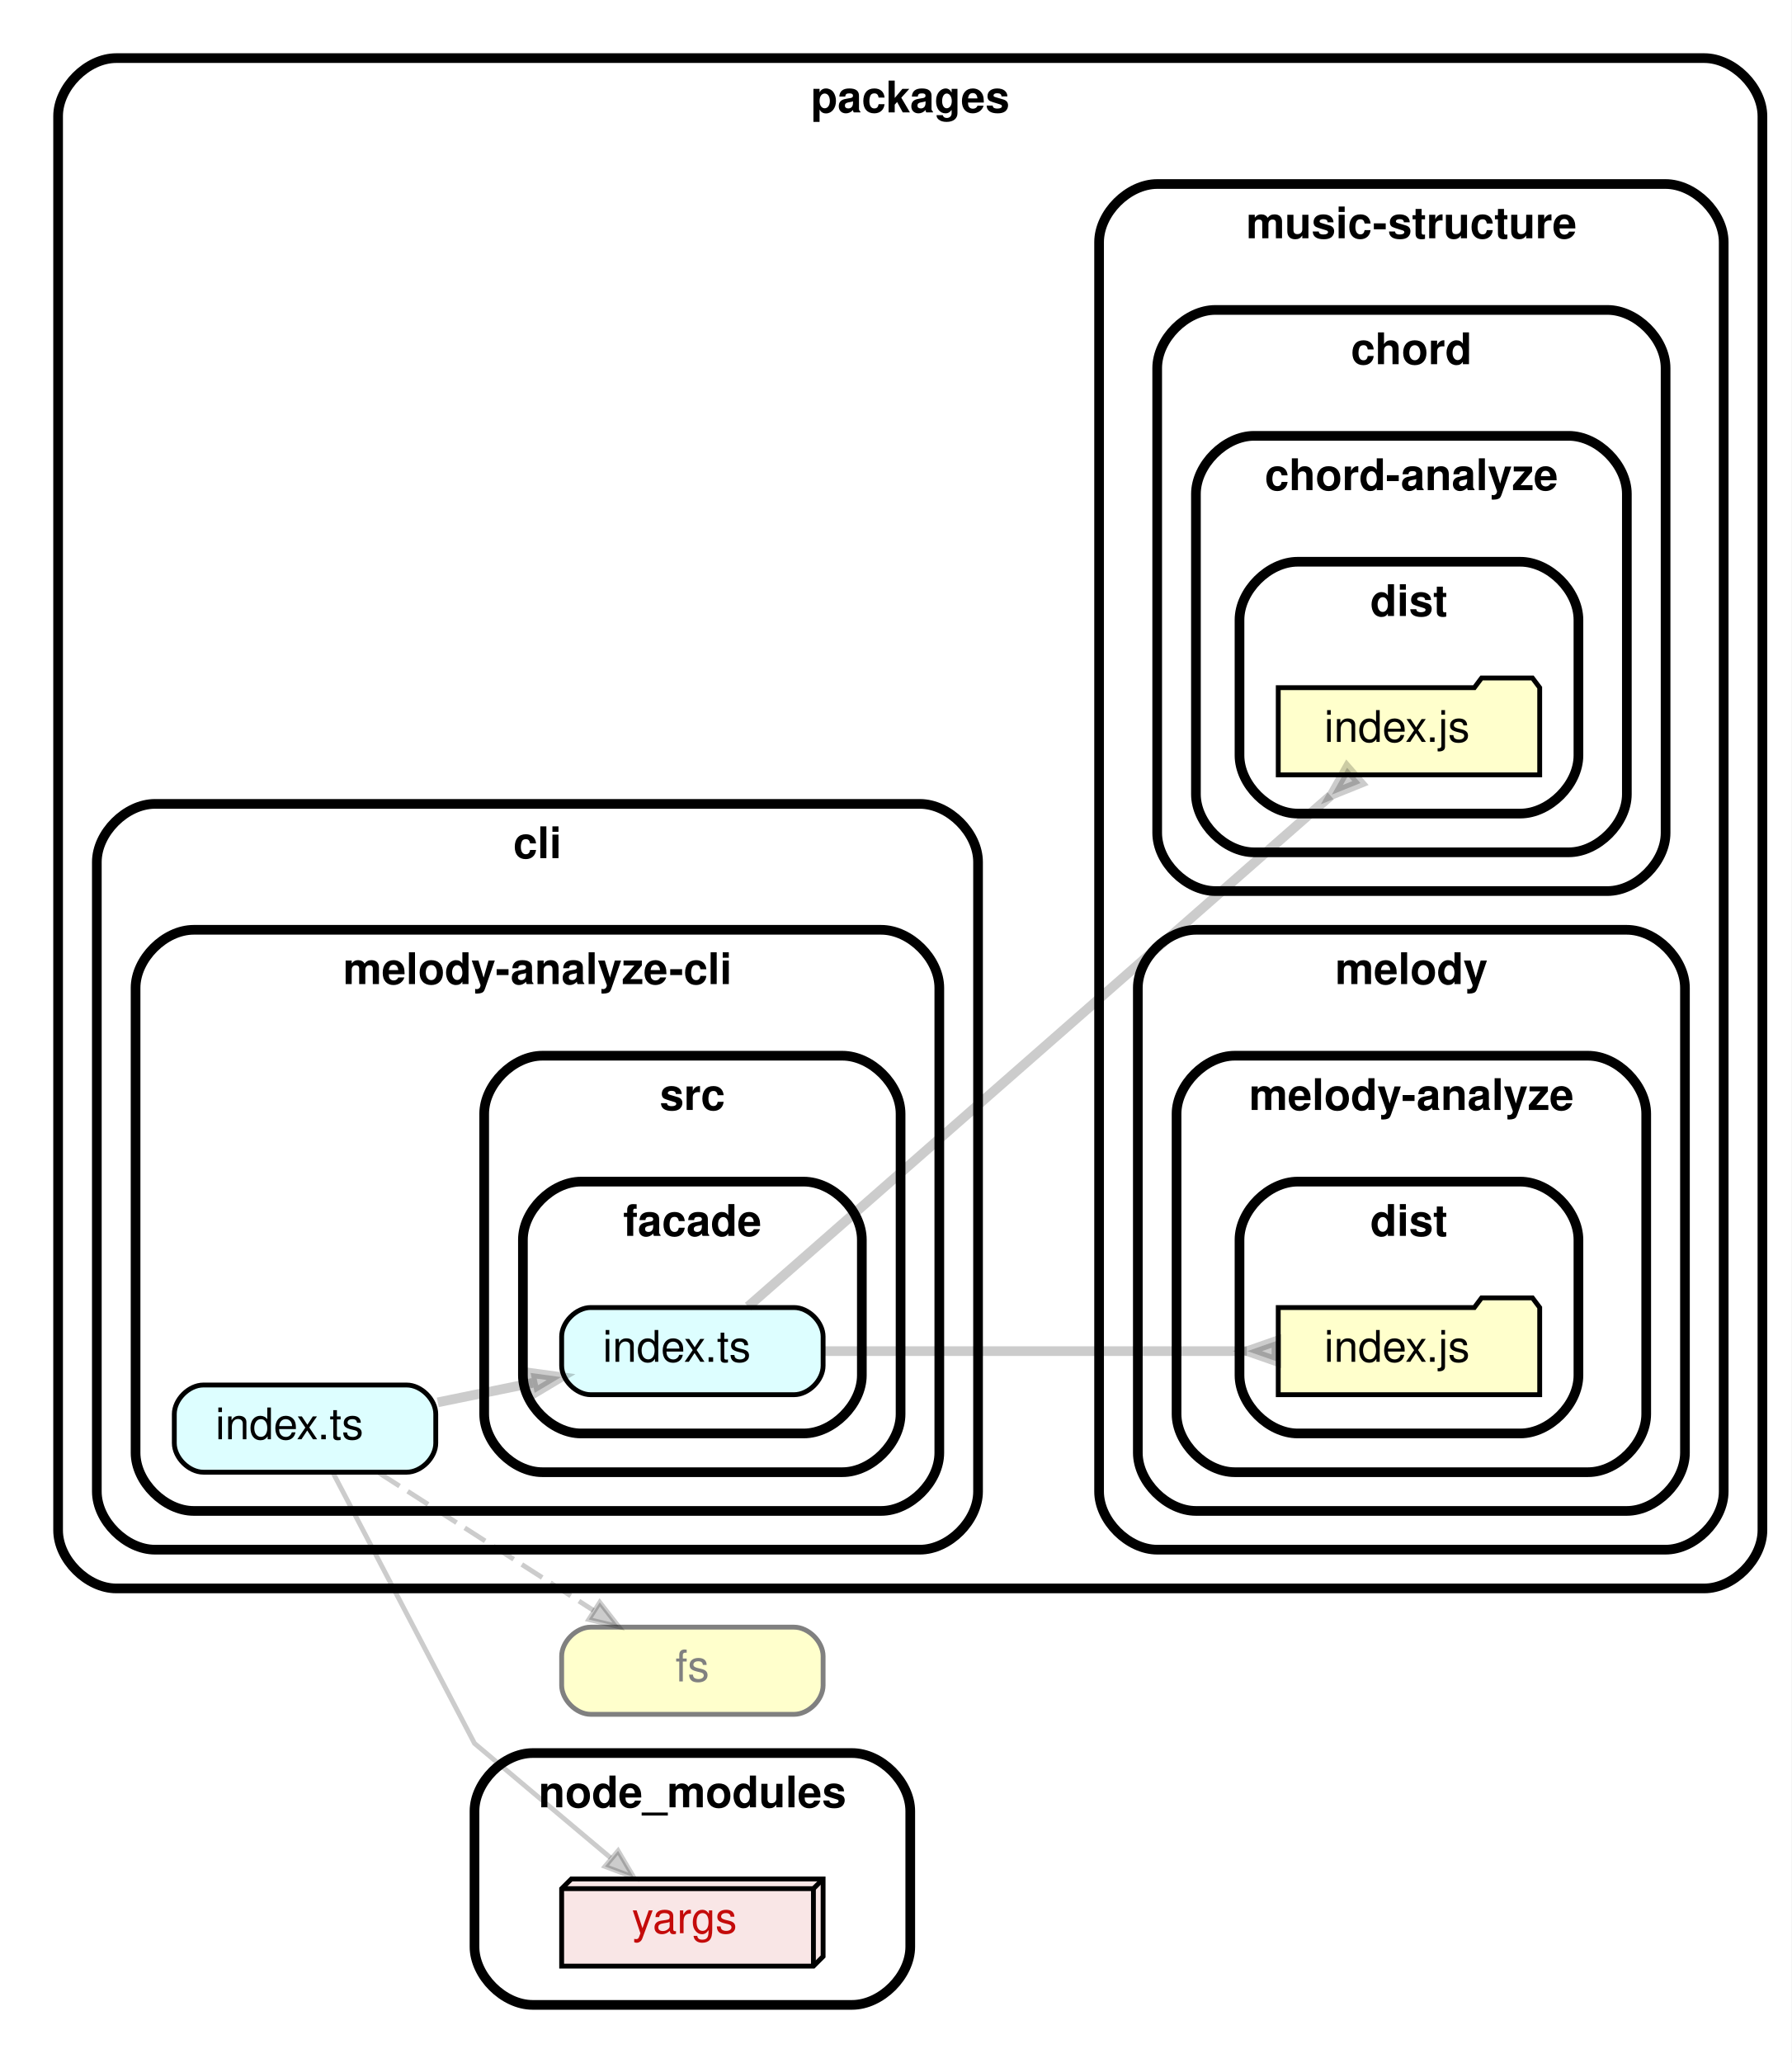
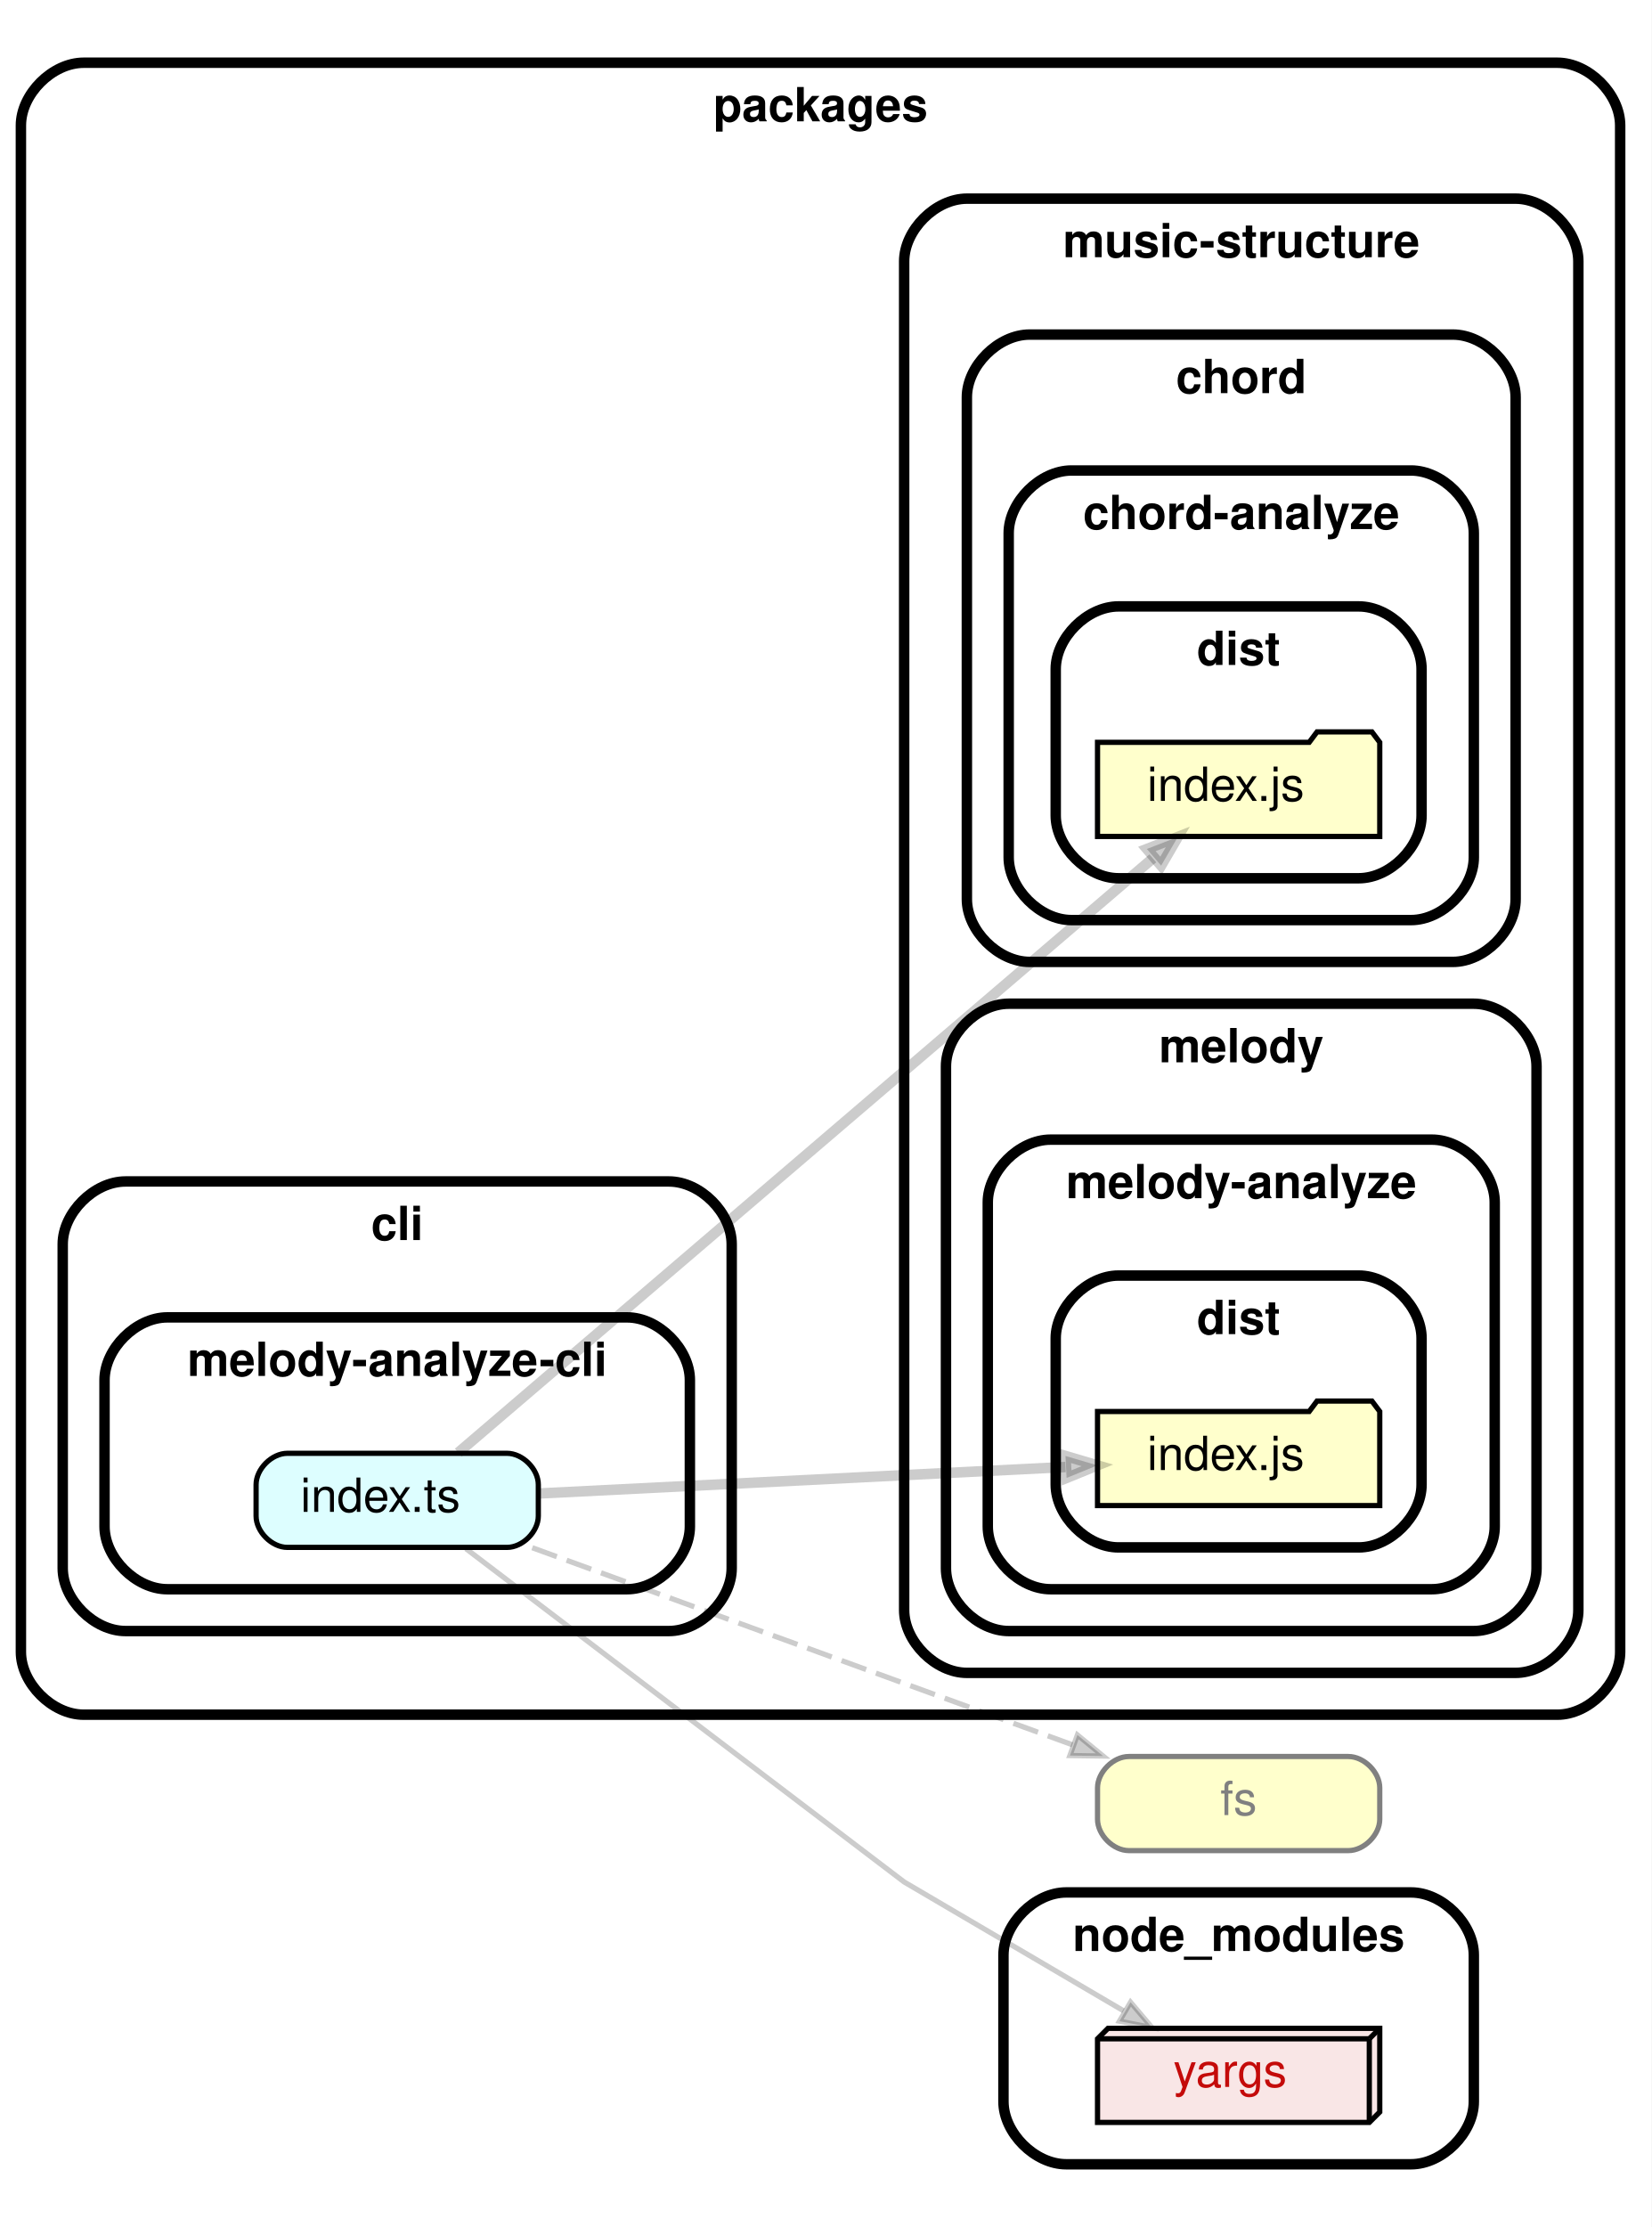
- <svg xmlns="http://www.w3.org/2000/svg" xmlns:xlink="http://www.w3.org/1999/xlink" width="370pt" height="426pt" viewBox="0.00 0.00 370.00 426.00">
+ <svg xmlns="http://www.w3.org/2000/svg" xmlns:xlink="http://www.w3.org/1999/xlink" width="316pt" height="426pt" viewBox="0.00 0.00 316.00 426.00">
  <g id="graph0" class="graph" transform="scale(1 1) rotate(0) translate(4 422)">
-     <polygon fill="white" stroke="transparent" points="-4,4 -4,-422 366,-422 366,4 -4,4" />
+     <polygon fill="white" stroke="transparent" points="-4,4 -4,-422 312,-422 312,4 -4,4" />
    <g id="clust1" class="cluster">
-       <path fill="#ffffff" stroke="black" stroke-width="2" d="M106,-8C106,-8 172,-8 172,-8 178,-8 184,-14 184,-20 184,-20 184,-48 184,-48 184,-54 178,-60 172,-60 172,-60 106,-60 106,-60 100,-60 94,-54 94,-48 94,-48 94,-20 94,-20 94,-14 100,-8 106,-8" />
-       <text text-anchor="middle" x="139" y="-48.8" font-family="Helvetica,sans-Serif" font-weight="bold" font-size="9.00">node_modules</text>
+       <path fill="#ffffff" stroke="black" stroke-width="2" d="M200,-8C200,-8 266,-8 266,-8 272,-8 278,-14 278,-20 278,-20 278,-48 278,-48 278,-54 272,-60 266,-60 266,-60 200,-60 200,-60 194,-60 188,-54 188,-48 188,-48 188,-20 188,-20 188,-14 194,-8 200,-8" />
+       <text text-anchor="middle" x="233" y="-48.8" font-family="Helvetica,sans-Serif" font-weight="bold" font-size="9.00">node_modules</text>
    </g>
    <g id="clust2" class="cluster">
-       <path fill="#ffffff" stroke="black" stroke-width="2" d="M20,-94C20,-94 348,-94 348,-94 354,-94 360,-100 360,-106 360,-106 360,-398 360,-398 360,-404 354,-410 348,-410 348,-410 20,-410 20,-410 14,-410 8,-404 8,-398 8,-398 8,-106 8,-106 8,-100 14,-94 20,-94" />
-       <text text-anchor="middle" x="184" y="-398.8" font-family="Helvetica,sans-Serif" font-weight="bold" font-size="9.00">packages</text>
+       <path fill="#ffffff" stroke="black" stroke-width="2" d="M12,-94C12,-94 294,-94 294,-94 300,-94 306,-100 306,-106 306,-106 306,-398 306,-398 306,-404 300,-410 294,-410 294,-410 12,-410 12,-410 6,-410 0,-404 0,-398 0,-398 0,-106 0,-106 0,-100 6,-94 12,-94" />
+       <text text-anchor="middle" x="153" y="-398.8" font-family="Helvetica,sans-Serif" font-weight="bold" font-size="9.00">packages</text>
    </g>
    <g id="clust3" class="cluster">
-       <path fill="#ffffff" stroke="black" stroke-width="2" d="M28,-102C28,-102 186,-102 186,-102 192,-102 198,-108 198,-114 198,-114 198,-244 198,-244 198,-250 192,-256 186,-256 186,-256 28,-256 28,-256 22,-256 16,-250 16,-244 16,-244 16,-114 16,-114 16,-108 22,-102 28,-102" />
-       <text text-anchor="middle" x="107" y="-244.8" font-family="Helvetica,sans-Serif" font-weight="bold" font-size="9.00">cli</text>
+       <path fill="#ffffff" stroke="black" stroke-width="2" d="M20,-110C20,-110 124,-110 124,-110 130,-110 136,-116 136,-122 136,-122 136,-184 136,-184 136,-190 130,-196 124,-196 124,-196 20,-196 20,-196 14,-196 8,-190 8,-184 8,-184 8,-122 8,-122 8,-116 14,-110 20,-110" />
+       <text text-anchor="middle" x="72" y="-184.8" font-family="Helvetica,sans-Serif" font-weight="bold" font-size="9.00">cli</text>
    </g>
    <g id="clust4" class="cluster">
-       <path fill="#ffffff" stroke="black" stroke-width="2" d="M36,-110C36,-110 178,-110 178,-110 184,-110 190,-116 190,-122 190,-122 190,-218 190,-218 190,-224 184,-230 178,-230 178,-230 36,-230 36,-230 30,-230 24,-224 24,-218 24,-218 24,-122 24,-122 24,-116 30,-110 36,-110" />
-       <text text-anchor="middle" x="107" y="-218.8" font-family="Helvetica,sans-Serif" font-weight="bold" font-size="9.00">melody-analyze-cli</text>
+       <path fill="#ffffff" stroke="black" stroke-width="2" d="M28,-118C28,-118 116,-118 116,-118 122,-118 128,-124 128,-130 128,-130 128,-158 128,-158 128,-164 122,-170 116,-170 116,-170 28,-170 28,-170 22,-170 16,-164 16,-158 16,-158 16,-130 16,-130 16,-124 22,-118 28,-118" />
+       <text text-anchor="middle" x="72" y="-158.8" font-family="Helvetica,sans-Serif" font-weight="bold" font-size="9.00">melody-analyze-cli</text>
    </g>
    <g id="clust5" class="cluster">
-       <path fill="#ffffff" stroke="black" stroke-width="2" d="M108,-118C108,-118 170,-118 170,-118 176,-118 182,-124 182,-130 182,-130 182,-192 182,-192 182,-198 176,-204 170,-204 170,-204 108,-204 108,-204 102,-204 96,-198 96,-192 96,-192 96,-130 96,-130 96,-124 102,-118 108,-118" />
-       <text text-anchor="middle" x="139" y="-192.8" font-family="Helvetica,sans-Serif" font-weight="bold" font-size="9.00">src</text>
+       <path fill="#ffffff" stroke="black" stroke-width="2" d="M181,-102C181,-102 286,-102 286,-102 292,-102 298,-108 298,-114 298,-114 298,-372 298,-372 298,-378 292,-384 286,-384 286,-384 181,-384 181,-384 175,-384 169,-378 169,-372 169,-372 169,-114 169,-114 169,-108 175,-102 181,-102" />
+       <text text-anchor="middle" x="233.5" y="-372.8" font-family="Helvetica,sans-Serif" font-weight="bold" font-size="9.00">music-structure</text>
    </g>
    <g id="clust6" class="cluster">
-       <path fill="#ffffff" stroke="black" stroke-width="2" d="M116,-126C116,-126 162,-126 162,-126 168,-126 174,-132 174,-138 174,-138 174,-166 174,-166 174,-172 168,-178 162,-178 162,-178 116,-178 116,-178 110,-178 104,-172 104,-166 104,-166 104,-138 104,-138 104,-132 110,-126 116,-126" />
-       <text text-anchor="middle" x="139" y="-166.8" font-family="Helvetica,sans-Serif" font-weight="bold" font-size="9.00">facade</text>
+       <path fill="#ffffff" stroke="black" stroke-width="2" d="M193,-238C193,-238 274,-238 274,-238 280,-238 286,-244 286,-250 286,-250 286,-346 286,-346 286,-352 280,-358 274,-358 274,-358 193,-358 193,-358 187,-358 181,-352 181,-346 181,-346 181,-250 181,-250 181,-244 187,-238 193,-238" />
+       <text text-anchor="middle" x="233.5" y="-346.8" font-family="Helvetica,sans-Serif" font-weight="bold" font-size="9.00">chord</text>
    </g>
    <g id="clust7" class="cluster">
-       <path fill="#ffffff" stroke="black" stroke-width="2" d="M235,-102C235,-102 340,-102 340,-102 346,-102 352,-108 352,-114 352,-114 352,-372 352,-372 352,-378 346,-384 340,-384 340,-384 235,-384 235,-384 229,-384 223,-378 223,-372 223,-372 223,-114 223,-114 223,-108 229,-102 235,-102" />
-       <text text-anchor="middle" x="287.5" y="-372.8" font-family="Helvetica,sans-Serif" font-weight="bold" font-size="9.00">music-structure</text>
+       <path fill="#ffffff" stroke="black" stroke-width="2" d="M201,-246C201,-246 266,-246 266,-246 272,-246 278,-252 278,-258 278,-258 278,-320 278,-320 278,-326 272,-332 266,-332 266,-332 201,-332 201,-332 195,-332 189,-326 189,-320 189,-320 189,-258 189,-258 189,-252 195,-246 201,-246" />
+       <text text-anchor="middle" x="233.5" y="-320.8" font-family="Helvetica,sans-Serif" font-weight="bold" font-size="9.00">chord-analyze</text>
    </g>
    <g id="clust8" class="cluster">
-       <path fill="#ffffff" stroke="black" stroke-width="2" d="M247,-238C247,-238 328,-238 328,-238 334,-238 340,-244 340,-250 340,-250 340,-346 340,-346 340,-352 334,-358 328,-358 328,-358 247,-358 247,-358 241,-358 235,-352 235,-346 235,-346 235,-250 235,-250 235,-244 241,-238 247,-238" />
-       <text text-anchor="middle" x="287.5" y="-346.8" font-family="Helvetica,sans-Serif" font-weight="bold" font-size="9.00">chord</text>
+       <path fill="#ffffff" stroke="black" stroke-width="2" d="M210,-254C210,-254 256,-254 256,-254 262,-254 268,-260 268,-266 268,-266 268,-294 268,-294 268,-300 262,-306 256,-306 256,-306 210,-306 210,-306 204,-306 198,-300 198,-294 198,-294 198,-266 198,-266 198,-260 204,-254 210,-254" />
+       <text text-anchor="middle" x="233" y="-294.8" font-family="Helvetica,sans-Serif" font-weight="bold" font-size="9.00">dist</text>
    </g>
    <g id="clust9" class="cluster">
-       <path fill="#ffffff" stroke="black" stroke-width="2" d="M255,-246C255,-246 320,-246 320,-246 326,-246 332,-252 332,-258 332,-258 332,-320 332,-320 332,-326 326,-332 320,-332 320,-332 255,-332 255,-332 249,-332 243,-326 243,-320 243,-320 243,-258 243,-258 243,-252 249,-246 255,-246" />
-       <text text-anchor="middle" x="287.5" y="-320.8" font-family="Helvetica,sans-Serif" font-weight="bold" font-size="9.00">chord-analyze</text>
+       <path fill="#ffffff" stroke="black" stroke-width="2" d="M189,-110C189,-110 278,-110 278,-110 284,-110 290,-116 290,-122 290,-122 290,-218 290,-218 290,-224 284,-230 278,-230 278,-230 189,-230 189,-230 183,-230 177,-224 177,-218 177,-218 177,-122 177,-122 177,-116 183,-110 189,-110" />
+       <text text-anchor="middle" x="233.5" y="-218.8" font-family="Helvetica,sans-Serif" font-weight="bold" font-size="9.00">melody</text>
    </g>
    <g id="clust10" class="cluster">
-       <path fill="#ffffff" stroke="black" stroke-width="2" d="M264,-254C264,-254 310,-254 310,-254 316,-254 322,-260 322,-266 322,-266 322,-294 322,-294 322,-300 316,-306 310,-306 310,-306 264,-306 264,-306 258,-306 252,-300 252,-294 252,-294 252,-266 252,-266 252,-260 258,-254 264,-254" />
-       <text text-anchor="middle" x="287" y="-294.8" font-family="Helvetica,sans-Serif" font-weight="bold" font-size="9.00">dist</text>
+       <path fill="#ffffff" stroke="black" stroke-width="2" d="M197,-118C197,-118 270,-118 270,-118 276,-118 282,-124 282,-130 282,-130 282,-192 282,-192 282,-198 276,-204 270,-204 270,-204 197,-204 197,-204 191,-204 185,-198 185,-192 185,-192 185,-130 185,-130 185,-124 191,-118 197,-118" />
+       <text text-anchor="middle" x="233.5" y="-192.8" font-family="Helvetica,sans-Serif" font-weight="bold" font-size="9.00">melody-analyze</text>
    </g>
    <g id="clust11" class="cluster">
-       <path fill="#ffffff" stroke="black" stroke-width="2" d="M243,-110C243,-110 332,-110 332,-110 338,-110 344,-116 344,-122 344,-122 344,-218 344,-218 344,-224 338,-230 332,-230 332,-230 243,-230 243,-230 237,-230 231,-224 231,-218 231,-218 231,-122 231,-122 231,-116 237,-110 243,-110" />
-       <text text-anchor="middle" x="287.5" y="-218.8" font-family="Helvetica,sans-Serif" font-weight="bold" font-size="9.00">melody</text>
-     </g>
-     <g id="clust12" class="cluster">
-       <path fill="#ffffff" stroke="black" stroke-width="2" d="M251,-118C251,-118 324,-118 324,-118 330,-118 336,-124 336,-130 336,-130 336,-192 336,-192 336,-198 330,-204 324,-204 324,-204 251,-204 251,-204 245,-204 239,-198 239,-192 239,-192 239,-130 239,-130 239,-124 245,-118 251,-118" />
-       <text text-anchor="middle" x="287.5" y="-192.8" font-family="Helvetica,sans-Serif" font-weight="bold" font-size="9.00">melody-analyze</text>
-     </g>
-     <g id="clust13" class="cluster">
-       <path fill="#ffffff" stroke="black" stroke-width="2" d="M264,-126C264,-126 310,-126 310,-126 316,-126 322,-132 322,-138 322,-138 322,-166 322,-166 322,-172 316,-178 310,-178 310,-178 264,-178 264,-178 258,-178 252,-172 252,-166 252,-166 252,-138 252,-138 252,-132 258,-126 264,-126" />
-       <text text-anchor="middle" x="287" y="-166.8" font-family="Helvetica,sans-Serif" font-weight="bold" font-size="9.00">dist</text>
+       <path fill="#ffffff" stroke="black" stroke-width="2" d="M210,-126C210,-126 256,-126 256,-126 262,-126 268,-132 268,-138 268,-138 268,-166 268,-166 268,-172 262,-178 256,-178 256,-178 210,-178 210,-178 204,-178 198,-172 198,-166 198,-166 198,-138 198,-138 198,-132 204,-126 210,-126" />
+       <text text-anchor="middle" x="233" y="-166.8" font-family="Helvetica,sans-Serif" font-weight="bold" font-size="9.00">dist</text>
    </g>
    <g id="node1" class="node">
      <g id="a_node1">
        <a xlink:href="https://nodejs.org/api/fs.html" xlink:title="fs">
-           <path fill="#ffffcc" stroke="grey" d="M160,-86C160,-86 118,-86 118,-86 115,-86 112,-83 112,-80 112,-80 112,-74 112,-74 112,-71 115,-68 118,-68 118,-68 160,-68 160,-68 163,-68 166,-71 166,-74 166,-74 166,-80 166,-80 166,-83 163,-86 160,-86" />
-           <text text-anchor="middle" x="139" y="-74.8" font-family="Helvetica,sans-Serif" font-size="9.00" fill="grey">fs</text>
+           <path fill="#ffffcc" stroke="grey" d="M254,-86C254,-86 212,-86 212,-86 209,-86 206,-83 206,-80 206,-80 206,-74 206,-74 206,-71 209,-68 212,-68 212,-68 254,-68 254,-68 257,-68 260,-71 260,-74 260,-74 260,-80 260,-80 260,-83 257,-86 254,-86" />
+           <text text-anchor="middle" x="233" y="-74.8" font-family="Helvetica,sans-Serif" font-size="9.00" fill="grey">fs</text>
        </a>
      </g>
    </g>
    <g id="node2" class="node">
      <g id="a_node2">
        <a xlink:href="https://www.npmjs.com/package/yargs" xlink:title="yargs">
-           <polygon fill="#c40b0a" fill-opacity="0.102" stroke="black" points="166,-34 114,-34 112,-32 112,-16 164,-16 166,-18 166,-34" />
-           <polyline fill="none" stroke="black" points="164,-32 112,-32 " />
-           <polyline fill="none" stroke="black" points="164,-32 164,-16 " />
-           <polyline fill="none" stroke="black" points="164,-32 166,-34 " />
-           <text text-anchor="start" x="126.5" y="-22.8" font-family="Helvetica,sans-Serif" font-size="9.00" fill="#c40b0a">yargs</text>
+           <polygon fill="#c40b0a" fill-opacity="0.102" stroke="black" points="260,-34 208,-34 206,-32 206,-16 258,-16 260,-18 260,-34" />
+           <polyline fill="none" stroke="black" points="258,-32 206,-32 " />
+           <polyline fill="none" stroke="black" points="258,-32 258,-16 " />
+           <polyline fill="none" stroke="black" points="258,-32 260,-34 " />
+           <text text-anchor="start" x="220.5" y="-22.8" font-family="Helvetica,sans-Serif" font-size="9.00" fill="#c40b0a">yargs</text>
        </a>
      </g>
    </g>
    <g id="node3" class="node">
      <g id="a_node3">
        <a xlink:href="packages/cli/melody-analyze-cli/index.ts" xlink:title="index.ts">
-           <path fill="#ddfeff" stroke="black" d="M80,-136C80,-136 38,-136 38,-136 35,-136 32,-133 32,-130 32,-130 32,-124 32,-124 32,-121 35,-118 38,-118 38,-118 80,-118 80,-118 83,-118 86,-121 86,-124 86,-124 86,-130 86,-130 86,-133 83,-136 80,-136" />
-           <text text-anchor="start" x="40.5" y="-124.8" font-family="Helvetica,sans-Serif" font-size="9.00">index.ts</text>
+           <path fill="#ddfeff" stroke="black" d="M93,-144C93,-144 51,-144 51,-144 48,-144 45,-141 45,-138 45,-138 45,-132 45,-132 45,-129 48,-126 51,-126 51,-126 93,-126 93,-126 96,-126 99,-129 99,-132 99,-132 99,-138 99,-138 99,-141 96,-144 93,-144" />
+           <text text-anchor="start" x="53.5" y="-132.8" font-family="Helvetica,sans-Serif" font-size="9.00">index.ts</text>
+         </a>
+       </g>
+     </g>
+     <g id="edge3" class="edge">
+       <path fill="none" stroke="#000000" stroke-dasharray="5,2" stroke-opacity="0.2" d="M97.84,-125.94C125.77,-115.75 171.12,-99.21 201.25,-88.22" />
+       <polygon fill="#000000" fill-opacity="0.2" stroke="#000000" stroke-opacity="0.2" points="202.15,-90.12 207.07,-86.09 200.71,-86.18 202.15,-90.12" />
+     </g>
+     <g id="edge4" class="edge">
+       <path fill="none" stroke="#000000" stroke-opacity="0.2" d="M85.16,-125.75C110.99,-106.11 169,-62 169,-62 169,-62 192.63,-48.12 210.95,-37.37" />
+       <polygon fill="#000000" fill-opacity="0.2" stroke="#000000" stroke-opacity="0.2" points="212.32,-39 216.43,-34.15 210.19,-35.37 212.32,-39" />
+     </g>
+     <g id="node4" class="node">
+       <g id="a_node4">
+         <a xlink:href="packages/music-structure/chord/chord-analyze/dist/index.js" xlink:title="index.js">
+           <polygon fill="#ffffcc" stroke="black" points="260,-280 258.5,-282 248,-282 246.5,-280 206,-280 206,-262 260,-262 260,-280" />
+           <text text-anchor="start" x="215.5" y="-268.8" font-family="Helvetica,sans-Serif" font-size="9.00">index.js</text>
+         </a>
+       </g>
+     </g>
+     <g id="edge1" class="edge">
+       <path fill="none" stroke="#000000" stroke-width="2" stroke-opacity="0.2" d="M83.68,-144.13C111.17,-167.65 184.48,-230.36 216.58,-257.81" />
+       <polygon fill="#000000" fill-opacity="0.2" stroke="#000000" stroke-width="2" stroke-opacity="0.2" points="215.44,-259.6 221.37,-261.91 218.17,-256.41 215.44,-259.6" />
+     </g>
+     <g id="node5" class="node">
+       <g id="a_node5">
+         <a xlink:href="packages/music-structure/melody/melody-analyze/dist/index.js" xlink:title="index.js">
+           <polygon fill="#ffffcc" stroke="black" points="260,-152 258.5,-154 248,-154 246.5,-152 206,-152 206,-134 260,-134 260,-152" />
+           <text text-anchor="start" x="215.5" y="-140.8" font-family="Helvetica,sans-Serif" font-size="9.00">index.js</text>
        </a>
      </g>
    </g>
    <g id="edge2" class="edge">
-       <path fill="none" stroke="#000000" stroke-dasharray="5,2" stroke-opacity="0.2" d="M74.31,-117.83C86.73,-109.86 104.84,-98.26 118.57,-89.46" />
-       <polygon fill="#000000" fill-opacity="0.2" stroke="#000000" stroke-opacity="0.2" points="119.87,-91.12 123.78,-86.11 117.6,-87.58 119.87,-91.12" />
-     </g>
-     <g id="edge3" class="edge">
-       <path fill="none" stroke="#000000" stroke-opacity="0.2" d="M64.73,-117.96C74.07,-100.1 94,-62 94,-62 94,-62 109.48,-48.98 122.08,-38.39" />
-       <polygon fill="#000000" fill-opacity="0.2" stroke="#000000" stroke-opacity="0.2" points="123.66,-39.81 126.9,-34.34 120.95,-36.59 123.66,-39.81" />
-     </g>
-     <g id="node4" class="node">
-       <g id="a_node4">
-         <a xlink:href="packages/cli/melody-analyze-cli/src/facade/index.ts" xlink:title="index.ts">
-           <path fill="#ddfeff" stroke="black" d="M160,-152C160,-152 118,-152 118,-152 115,-152 112,-149 112,-146 112,-146 112,-140 112,-140 112,-137 115,-134 118,-134 118,-134 160,-134 160,-134 163,-134 166,-137 166,-140 166,-140 166,-146 166,-146 166,-149 163,-152 160,-152" />
-           <text text-anchor="start" x="120.5" y="-140.8" font-family="Helvetica,sans-Serif" font-size="9.00">index.ts</text>
-         </a>
-       </g>
-     </g>
-     <g id="edge1" class="edge">
-       <path fill="none" stroke="#000000" stroke-width="2" stroke-opacity="0.2" d="M86.41,-132.42C92.7,-133.71 99.48,-135.1 106,-136.44" />
-       <polygon fill="#000000" fill-opacity="0.2" stroke="#000000" stroke-width="2" stroke-opacity="0.2" points="105.59,-138.49 111.88,-137.64 106.43,-134.38 105.59,-138.49" />
-     </g>
-     <g id="node5" class="node">
-       <g id="a_node5">
-         <a xlink:href="packages/music-structure/chord/chord-analyze/dist/index.js" xlink:title="index.js">
-           <polygon fill="#ffffcc" stroke="black" points="314,-280 312.5,-282 302,-282 300.5,-280 260,-280 260,-262 314,-262 314,-280" />
-           <text text-anchor="start" x="269.5" y="-268.8" font-family="Helvetica,sans-Serif" font-size="9.00">index.js</text>
-         </a>
-       </g>
-     </g>
-     <g id="edge4" class="edge">
-       <path fill="none" stroke="#000000" stroke-width="2" stroke-opacity="0.2" d="M150.5,-152.21C175.96,-174.53 241.09,-231.63 270.81,-257.68" />
-       <polygon fill="#000000" fill-opacity="0.2" stroke="#000000" stroke-width="2" stroke-opacity="0.2" points="274.21,-263.46 271.08,-257.92 276.98,-260.3 274.21,-263.46" />
-     </g>
-     <g id="node6" class="node">
-       <g id="a_node6">
-         <a xlink:href="packages/music-structure/melody/melody-analyze/dist/index.js" xlink:title="index.js">
-           <polygon fill="#ffffcc" stroke="black" points="314,-152 312.5,-154 302,-154 300.5,-152 260,-152 260,-134 314,-134 314,-152" />
-           <text text-anchor="start" x="269.5" y="-140.8" font-family="Helvetica,sans-Serif" font-size="9.00">index.js</text>
-         </a>
-       </g>
-     </g>
-     <g id="edge5" class="edge">
-       <path fill="none" stroke="#000000" stroke-width="2" stroke-opacity="0.2" d="M166.1,-143C190.55,-143 227.18,-143 253.51,-143" />
-       <polygon fill="#000000" fill-opacity="0.2" stroke="#000000" stroke-width="2" stroke-opacity="0.2" points="259.63,-145.1 253.63,-143 259.63,-140.9 259.63,-145.1" />
+       <path fill="none" stroke="#000000" stroke-width="2" stroke-opacity="0.2" d="M99.26,-136.32C126.84,-137.71 170.26,-139.89 199.87,-141.38" />
+       <polygon fill="#000000" fill-opacity="0.2" stroke="#000000" stroke-width="2" stroke-opacity="0.2" points="199.87,-143.49 205.97,-141.69 200.08,-139.29 199.87,-143.49" />
    </g>
  </g>
</svg>
